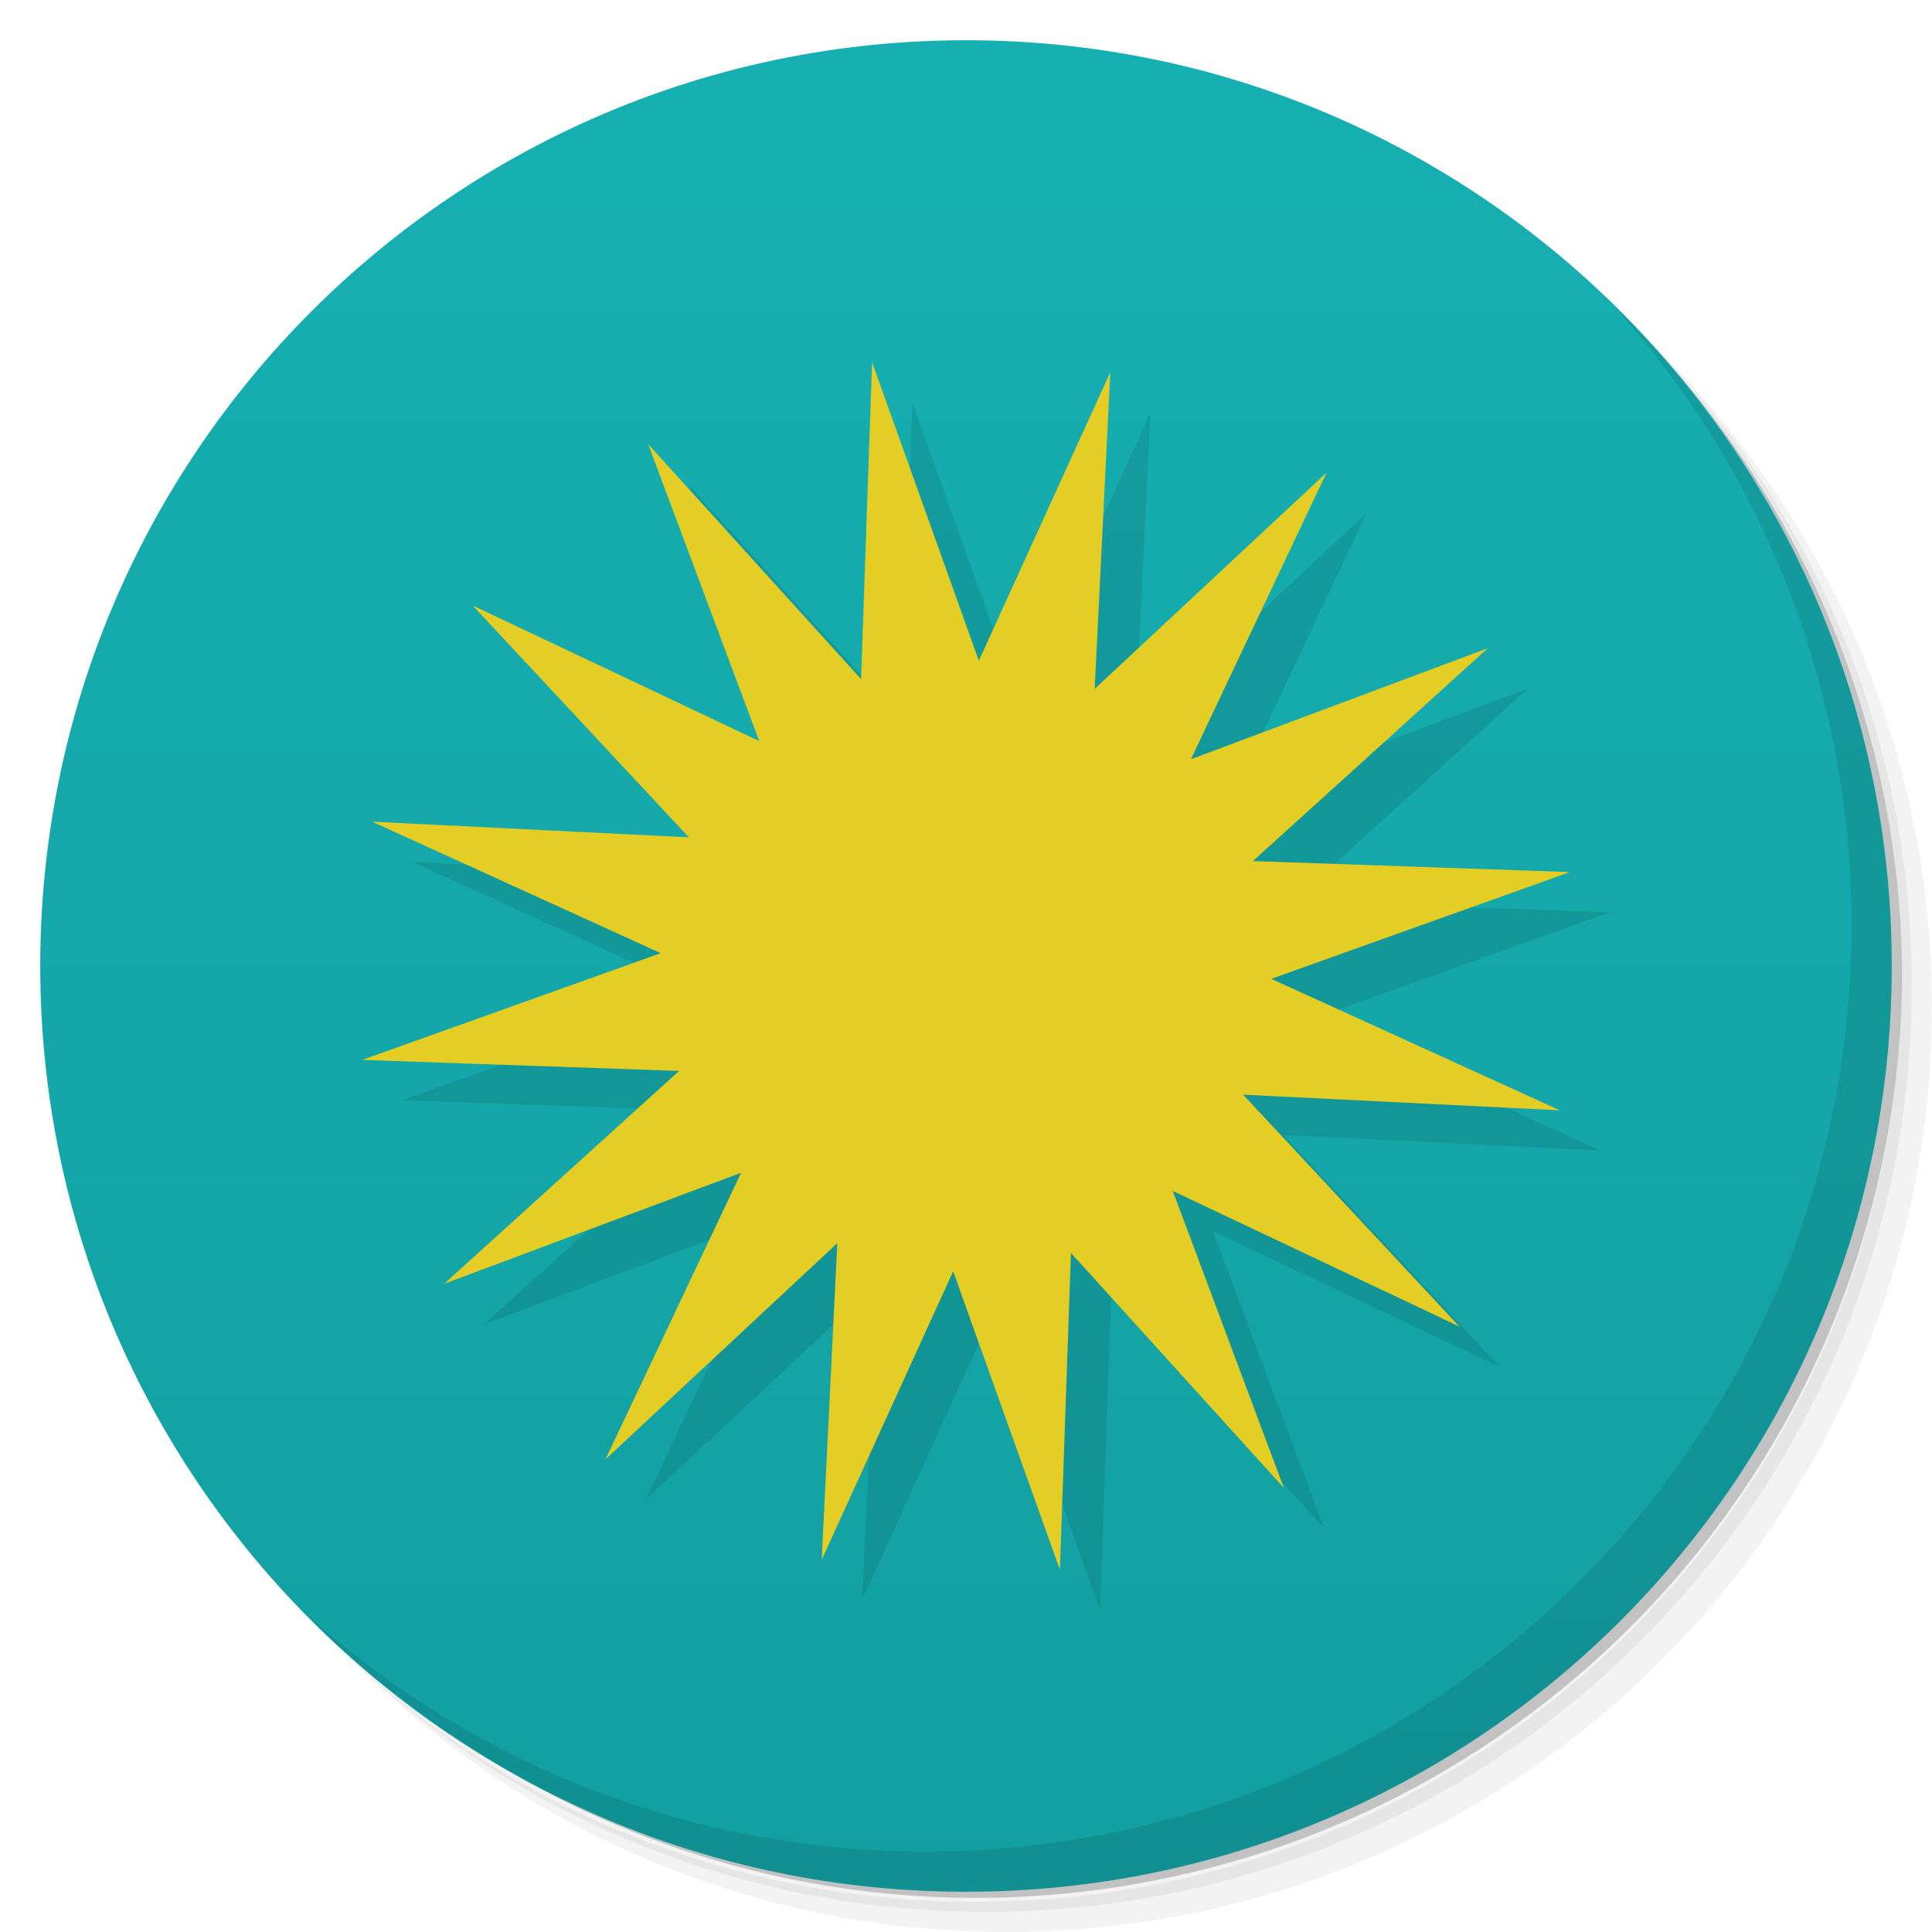
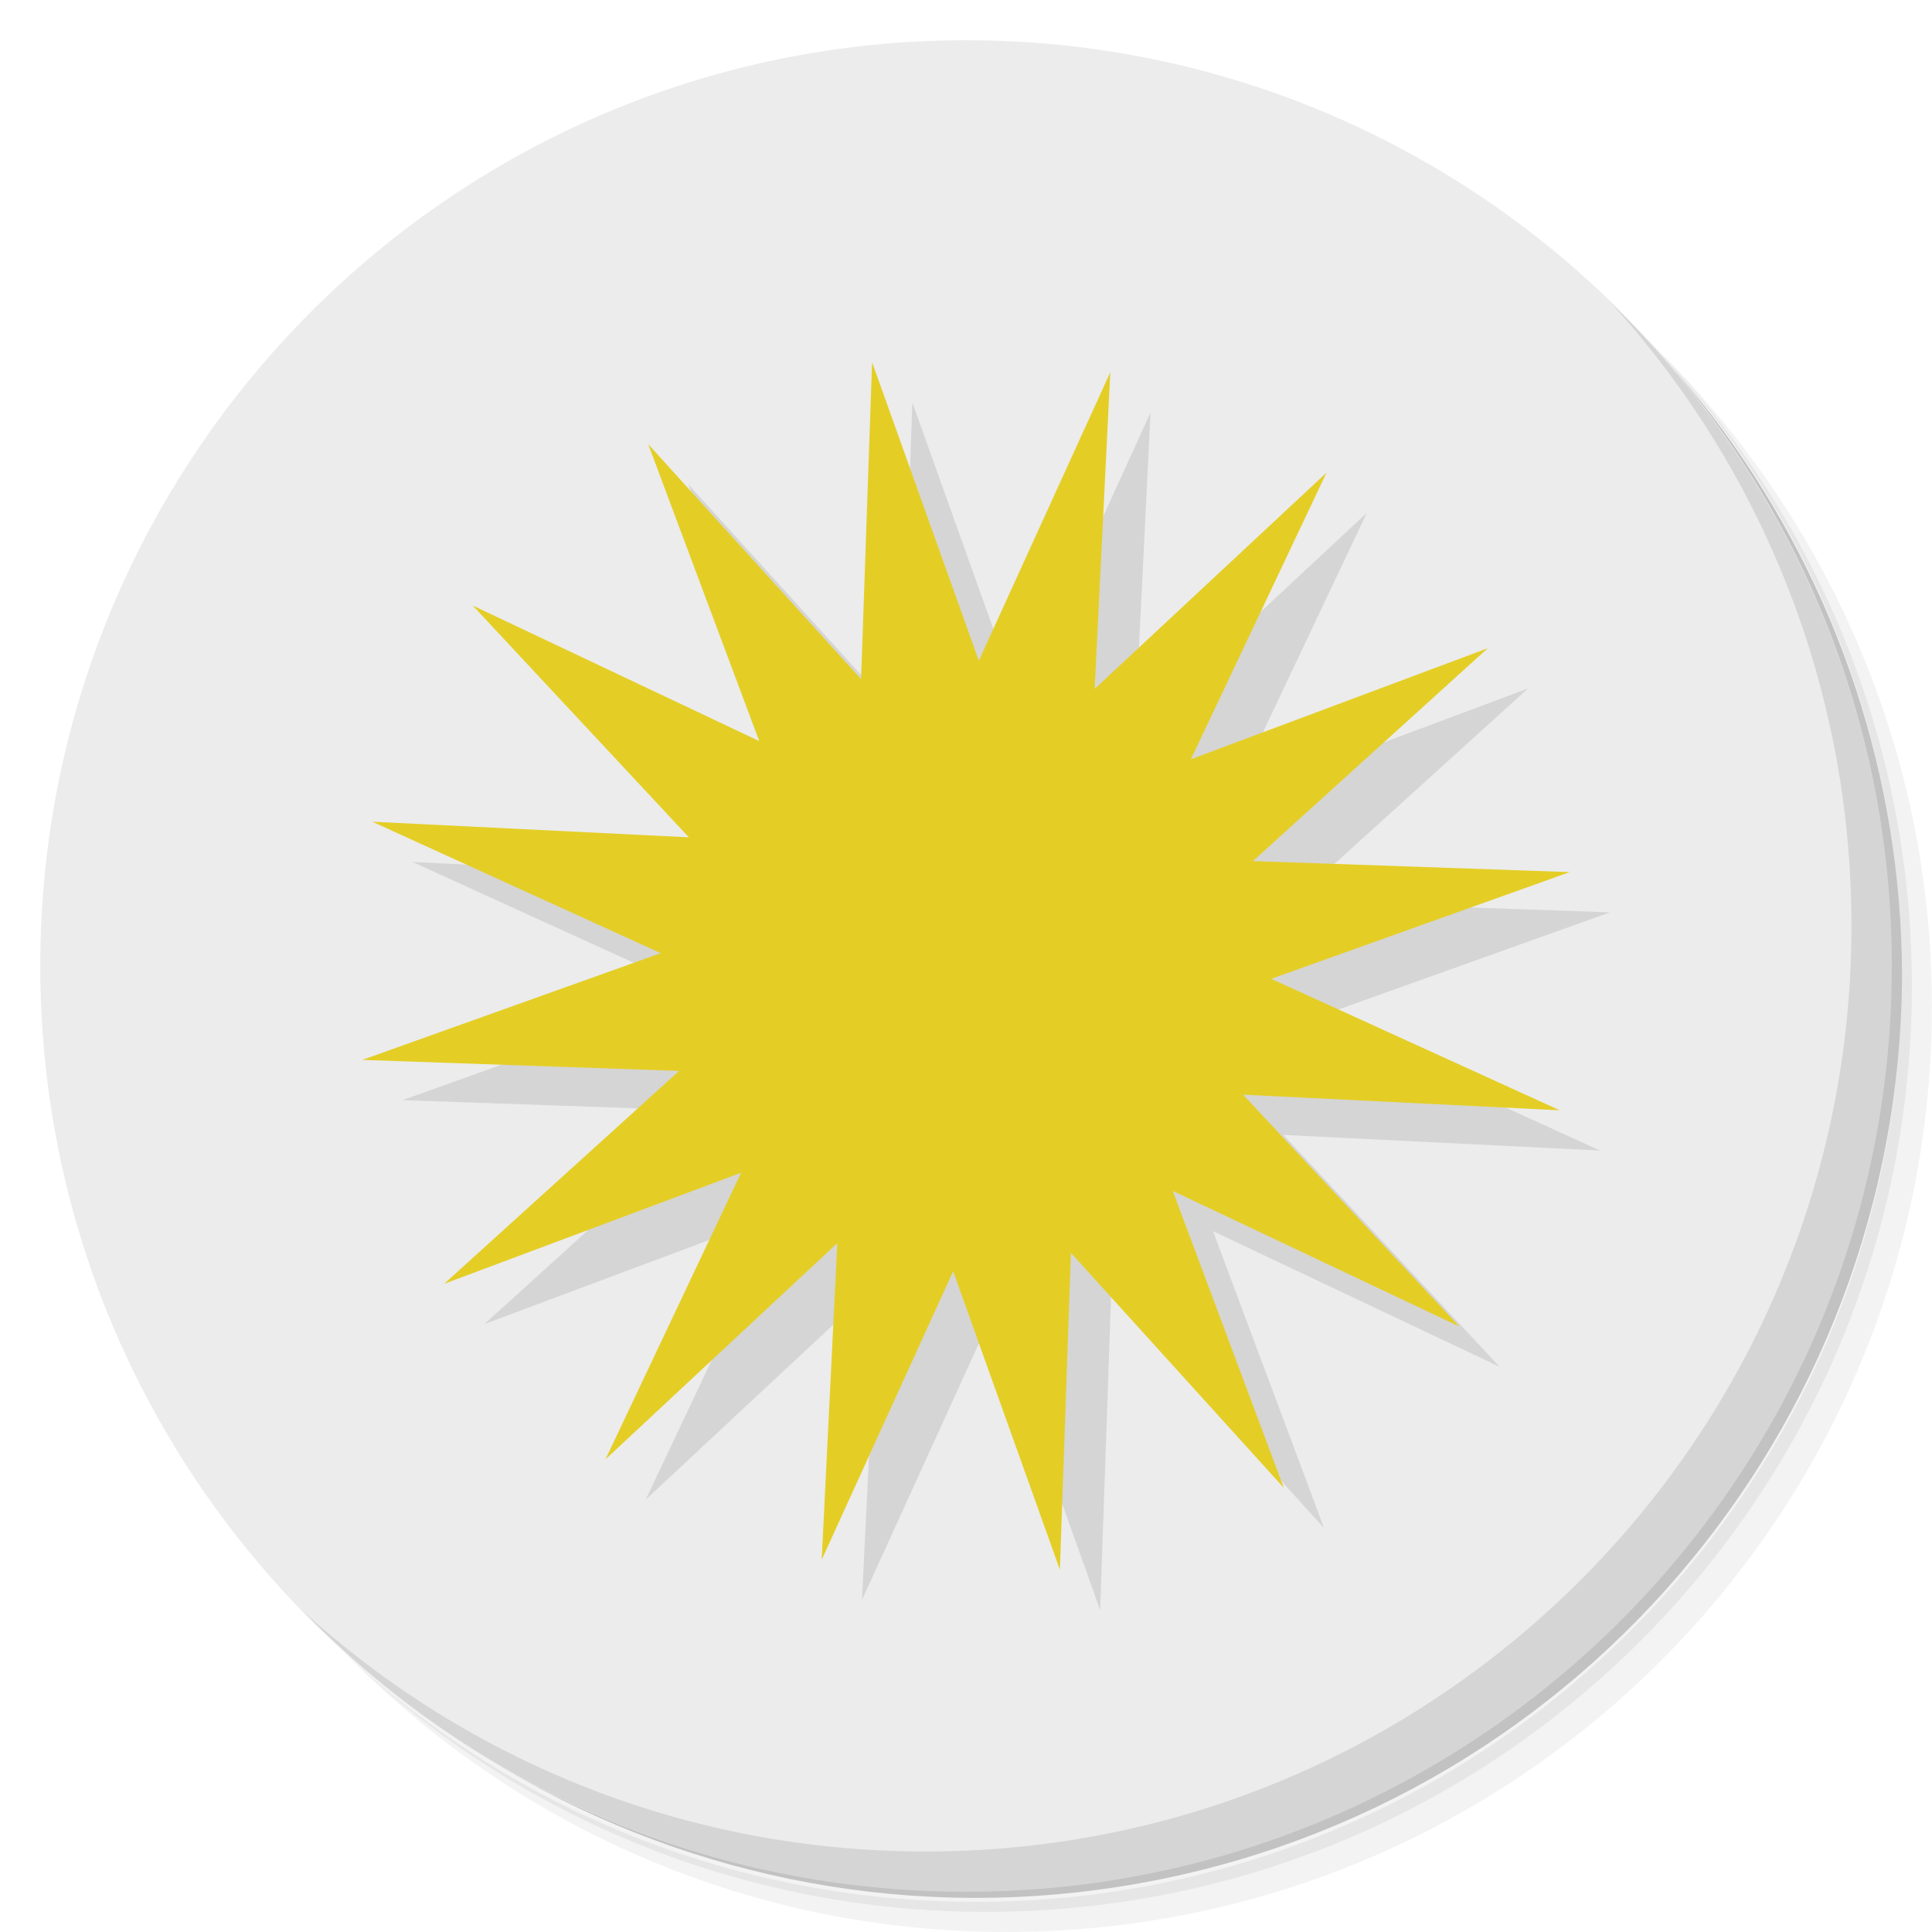
- <svg xmlns="http://www.w3.org/2000/svg" viewBox="0 0 48 48">
-   <defs>
+ <svg xmlns="http://www.w3.org/2000/svg" viewBox="0 0 48 48" id="svg2" version="1.1">
+   <defs id="defs4">
    <linearGradient id="linearGradient4250" y1="1" x2="0" y2="47" gradientUnits="userSpaceOnUse">
-       <stop style="stop-color:#16b0b2;stop-opacity:1" />
-       <stop offset="1" style="stop-color:#139fa1;stop-opacity:1" />
+       <stop style="stop-color:#16b0b2;stop-opacity:1" id="stop7" />
+       <stop offset="1" style="stop-color:#139fa1;stop-opacity:1" id="stop9" />
    </linearGradient>
  </defs>
-   <g>
-     <path d="m 36.31 5 c 5.859 4.062 9.688 10.831 9.688 18.5 c 0 12.426 -10.07 22.5 -22.5 22.5 c -7.669 0 -14.438 -3.828 -18.5 -9.688 c 1.037 1.822 2.306 3.499 3.781 4.969 c 4.085 3.712 9.514 5.969 15.469 5.969 c 12.703 0 23 -10.298 23 -23 c 0 -5.954 -2.256 -11.384 -5.969 -15.469 c -1.469 -1.475 -3.147 -2.744 -4.969 -3.781 z m 4.969 3.781 c 3.854 4.113 6.219 9.637 6.219 15.719 c 0 12.703 -10.297 23 -23 23 c -6.081 0 -11.606 -2.364 -15.719 -6.219 c 4.16 4.144 9.883 6.719 16.219 6.719 c 12.703 0 23 -10.298 23 -23 c 0 -6.335 -2.575 -12.06 -6.719 -16.219 z" style="opacity:0.05" />
-     <path d="m 41.28 8.781 c 3.712 4.085 5.969 9.514 5.969 15.469 c 0 12.703 -10.297 23 -23 23 c -5.954 0 -11.384 -2.256 -15.469 -5.969 c 4.113 3.854 9.637 6.219 15.719 6.219 c 12.703 0 23 -10.298 23 -23 c 0 -6.081 -2.364 -11.606 -6.219 -15.719 z" style="opacity:0.1" />
-     <path d="m 31.25 2.375 c 8.615 3.154 14.75 11.417 14.75 21.13 c 0 12.426 -10.07 22.5 -22.5 22.5 c -9.708 0 -17.971 -6.135 -21.12 -14.75 a 23 23 0 0 0 44.875 -7 a 23 23 0 0 0 -16 -21.875 z" style="opacity:0.2" />
+   <g id="g11">
+     <path d="m 36.31 5 c 5.859 4.062 9.688 10.831 9.688 18.5 c 0 12.426 -10.07 22.5 -22.5 22.5 c -7.669 0 -14.438 -3.828 -18.5 -9.688 c 1.037 1.822 2.306 3.499 3.781 4.969 c 4.085 3.712 9.514 5.969 15.469 5.969 c 12.703 0 23 -10.298 23 -23 c 0 -5.954 -2.256 -11.384 -5.969 -15.469 c -1.469 -1.475 -3.147 -2.744 -4.969 -3.781 z m 4.969 3.781 c 3.854 4.113 6.219 9.637 6.219 15.719 c 0 12.703 -10.297 23 -23 23 c -6.081 0 -11.606 -2.364 -15.719 -6.219 c 4.16 4.144 9.883 6.719 16.219 6.719 c 12.703 0 23 -10.298 23 -23 c 0 -6.335 -2.575 -12.06 -6.719 -16.219 z" style="opacity:0.05" id="path13" />
+     <path d="m 41.28 8.781 c 3.712 4.085 5.969 9.514 5.969 15.469 c 0 12.703 -10.297 23 -23 23 c -5.954 0 -11.384 -2.256 -15.469 -5.969 c 4.113 3.854 9.637 6.219 15.719 6.219 c 12.703 0 23 -10.298 23 -23 c 0 -6.081 -2.364 -11.606 -6.219 -15.719 z" style="opacity:0.1" id="path15" />
+     <path d="m 31.25 2.375 c 8.615 3.154 14.75 11.417 14.75 21.13 c 0 12.426 -10.07 22.5 -22.5 22.5 c -9.708 0 -17.971 -6.135 -21.12 -14.75 a 23 23 0 0 0 44.875 -7 a 23 23 0 0 0 -16 -21.875 z" style="opacity:0.2" id="path17" />
  </g>
-   <g style="fill:#d7e3f4;fill-opacity:1">
-     <path d="M 24,1 C 36.703,1 47,11.297 47,24 47,36.703 36.703,47 24,47 11.297,47 1,36.703 1,24 1,11.297 11.297,1 24,1 Z" style="fill:url(#linearGradient4250)" />
+   <g style="fill:#ececec;fill-opacity:1" id="g19">
+     <path d="M 24,1 C 36.703,1 47,11.297 47,24 47,36.703 36.703,47 24,47 11.297,47 1,36.703 1,24 1,11.297 11.297,1 24,1 Z" style="fill:#ececec;fill-opacity:1" id="path21" />
  </g>
-   <g>
-     <path d="m 40.03 7.531 c 3.712 4.084 5.969 9.514 5.969 15.469 0 12.703 -10.297 23 -23 23 c -5.954 0 -11.384 -2.256 -15.469 -5.969 4.178 4.291 10.01 6.969 16.469 6.969 c 12.703 0 23 -10.298 23 -23 0 -6.462 -2.677 -12.291 -6.969 -16.469 z" style="opacity:0.1" />
+   <g id="g23">
+     <path d="m 40.03 7.531 c 3.712 4.084 5.969 9.514 5.969 15.469 0 12.703 -10.297 23 -23 23 c -5.954 0 -11.384 -2.256 -15.469 -5.969 4.178 4.291 10.01 6.969 16.469 6.969 c 12.703 0 23 -10.298 23 -23 0 -6.462 -2.677 -12.291 -6.969 -16.469 z" style="opacity:0.1" id="path25" />
  </g>
-   <path d="m 32.896 37.965 -5.289 -5.837 -0.274 7.872 l -2.652 -7.416 -3.266 7.168 0.388 -7.867 -5.76 5.372 3.369 -7.12 -7.377 2.759 l 5.837 -5.289 -7.872 -0.274 l 7.416 -2.652 -7.168 -3.266 7.867 0.388 -5.372 -5.76 7.12 3.369 -2.759 -7.377 5.289 5.837 0.274 -7.872 2.652 7.416 3.266 -7.168 -0.388 7.867 5.76 -5.372 -3.369 7.12 7.377 -2.759 -5.837 5.289 7.872 0.274 -7.416 2.652 7.168 3.266 -7.867 -0.388 5.372 5.76 -7.12 -3.369 z" style="fill:#000;opacity:0.1;fill-opacity:1;stroke:none" />
-   <path d="m 31.896 36.965 -5.289 -5.837 -0.274 7.872 l -2.652 -7.416 -3.266 7.168 0.388 -7.867 -5.76 5.372 3.369 -7.12 -7.377 2.759 5.837 -5.289 -7.872 -0.274 7.416 -2.652 -7.168 -3.266 7.867 0.388 -5.372 -5.76 7.12 3.369 -2.759 -7.377 5.289 5.837 0.274 -7.872 2.652 7.416 3.266 -7.168 -0.388 7.867 5.76 -5.372 -3.369 7.12 7.377 -2.759 -5.837 5.289 7.872 0.274 -7.416 2.652 7.168 3.266 -7.867 -0.388 5.372 5.76 -7.12 -3.369 z" style="fill:#e4ce26;opacity:1;fill-opacity:1;stroke:none" />
+   <path d="m 32.896 37.965 -5.289 -5.837 -0.274 7.872 l -2.652 -7.416 -3.266 7.168 0.388 -7.867 -5.76 5.372 3.369 -7.12 -7.377 2.759 l 5.837 -5.289 -7.872 -0.274 l 7.416 -2.652 -7.168 -3.266 7.867 0.388 -5.372 -5.76 7.12 3.369 -2.759 -7.377 5.289 5.837 0.274 -7.872 2.652 7.416 3.266 -7.168 -0.388 7.867 5.76 -5.372 -3.369 7.12 7.377 -2.759 -5.837 5.289 7.872 0.274 -7.416 2.652 7.168 3.266 -7.867 -0.388 5.372 5.76 -7.12 -3.369 z" style="fill:#000;opacity:0.1;fill-opacity:1;stroke:none" id="path27" />
+   <path d="m 31.896 36.965 -5.289 -5.837 -0.274 7.872 l -2.652 -7.416 -3.266 7.168 0.388 -7.867 -5.76 5.372 3.369 -7.12 -7.377 2.759 5.837 -5.289 -7.872 -0.274 7.416 -2.652 -7.168 -3.266 7.867 0.388 -5.372 -5.76 7.12 3.369 -2.759 -7.377 5.289 5.837 0.274 -7.872 2.652 7.416 3.266 -7.168 -0.388 7.867 5.76 -5.372 -3.369 7.12 7.377 -2.759 -5.837 5.289 7.872 0.274 -7.416 2.652 7.168 3.266 -7.867 -0.388 5.372 5.76 -7.12 -3.369 z" style="fill:#e4ce26;opacity:1;fill-opacity:1;stroke:none" id="path29" />
</svg>
